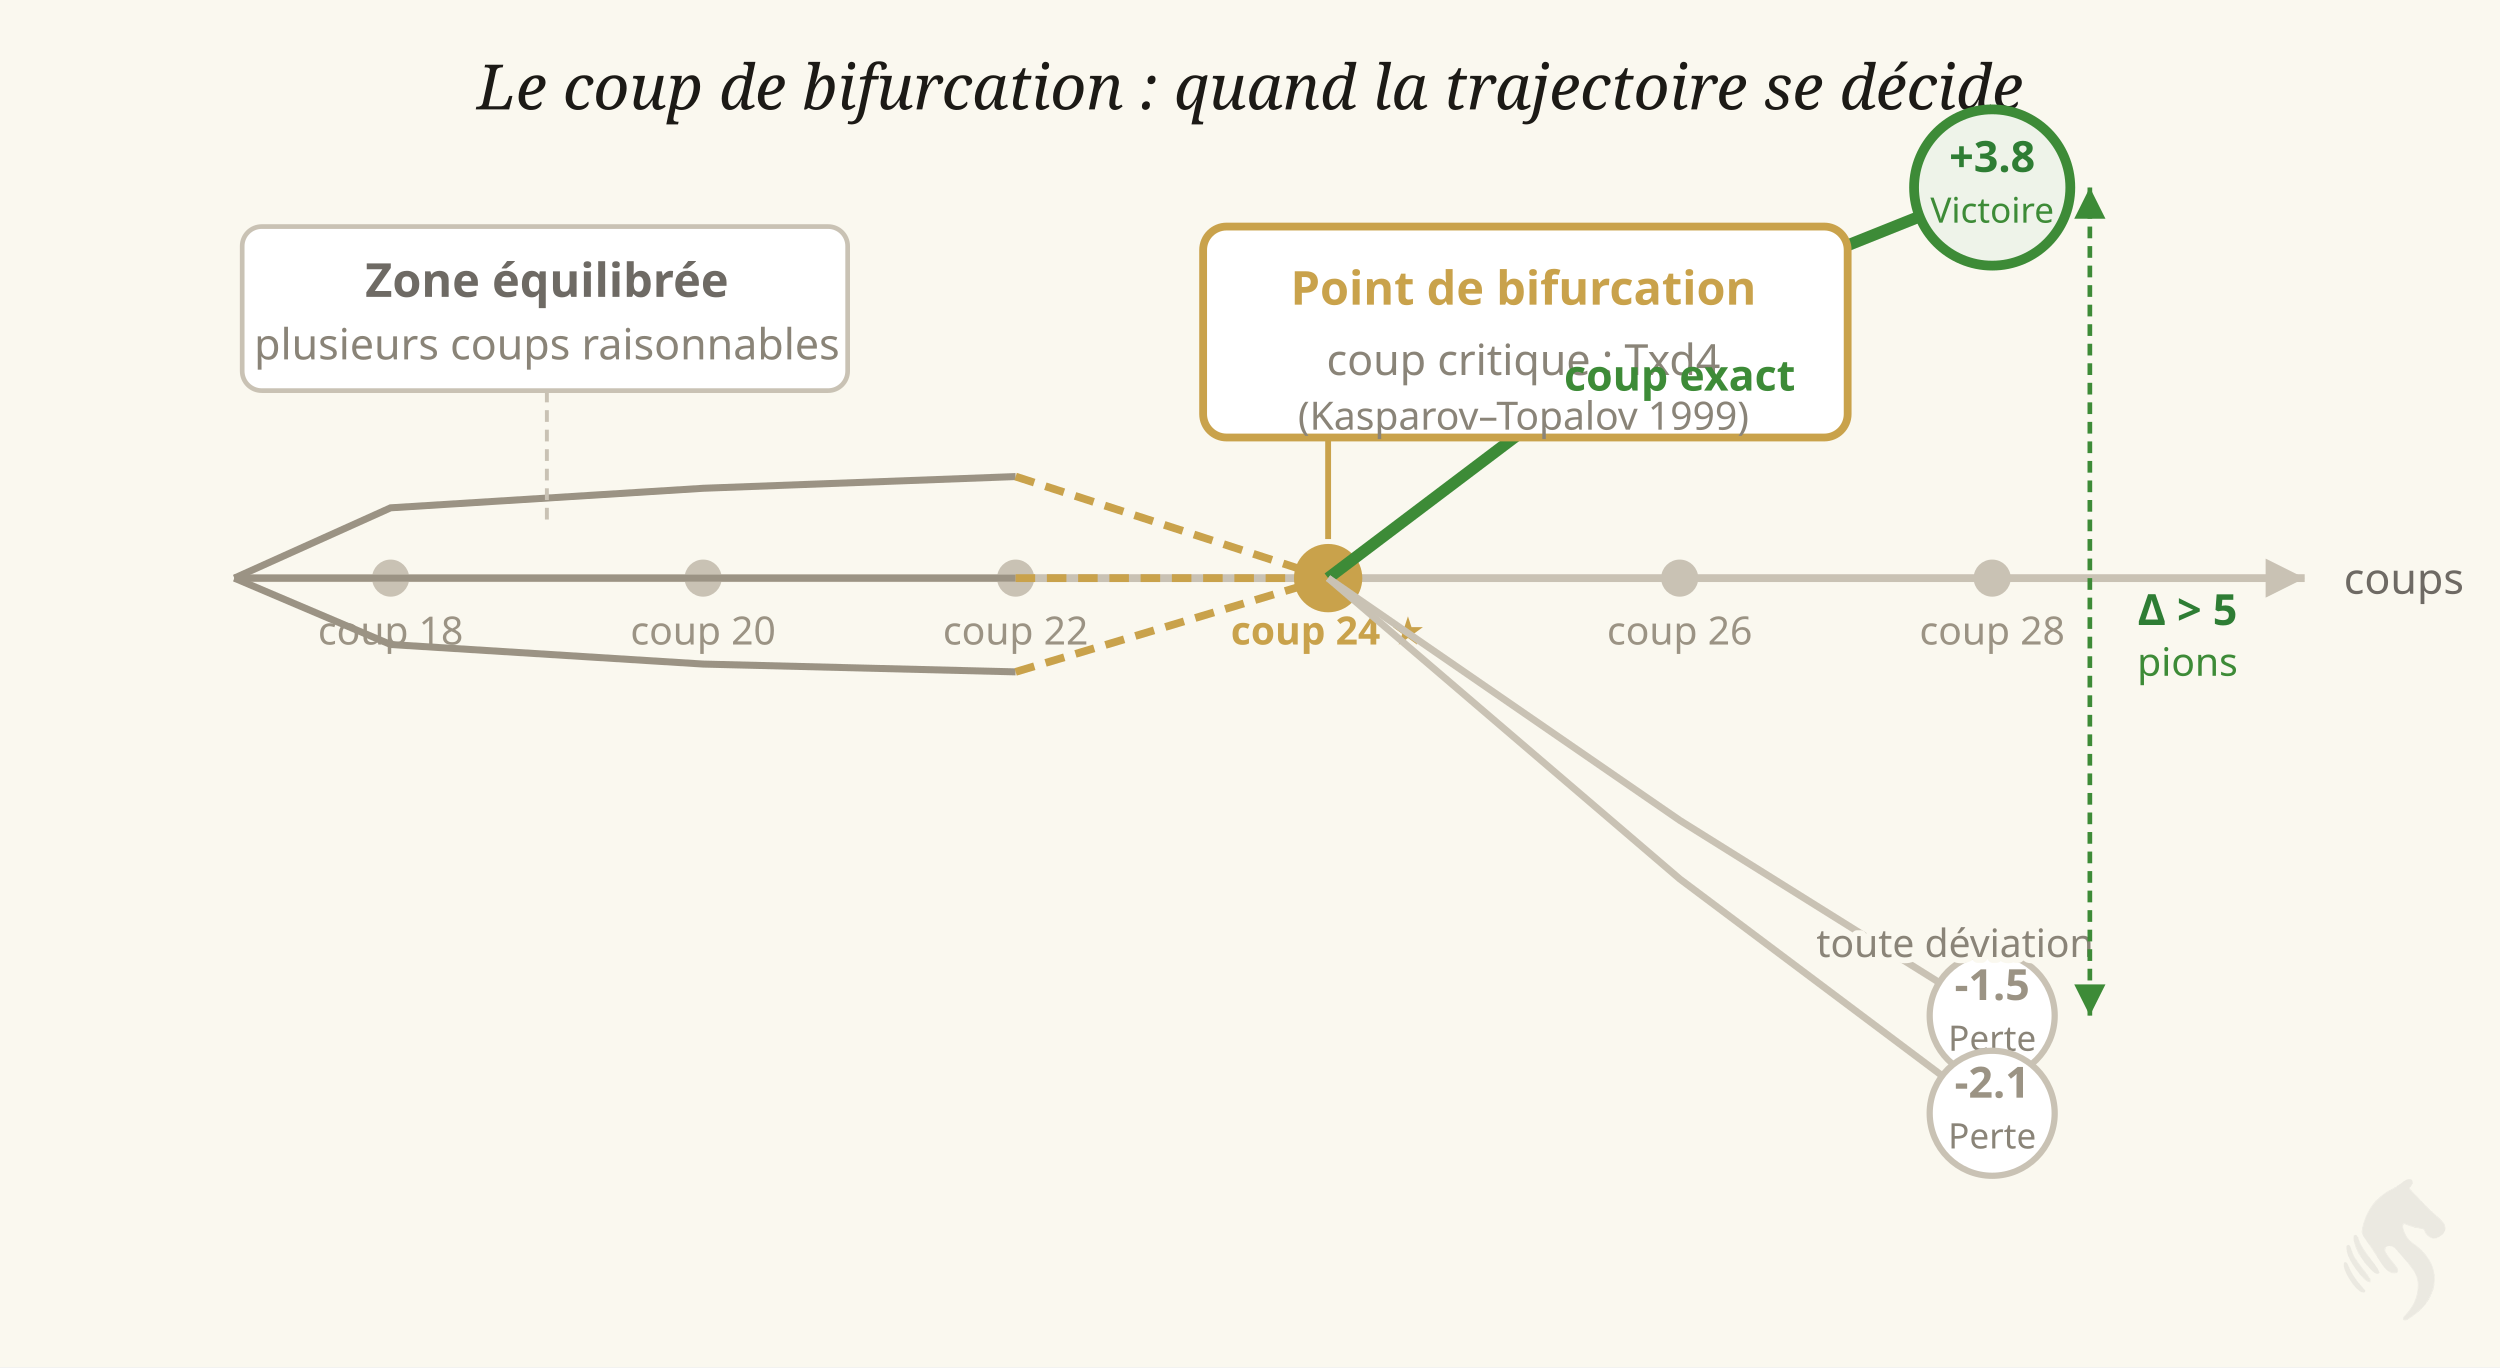
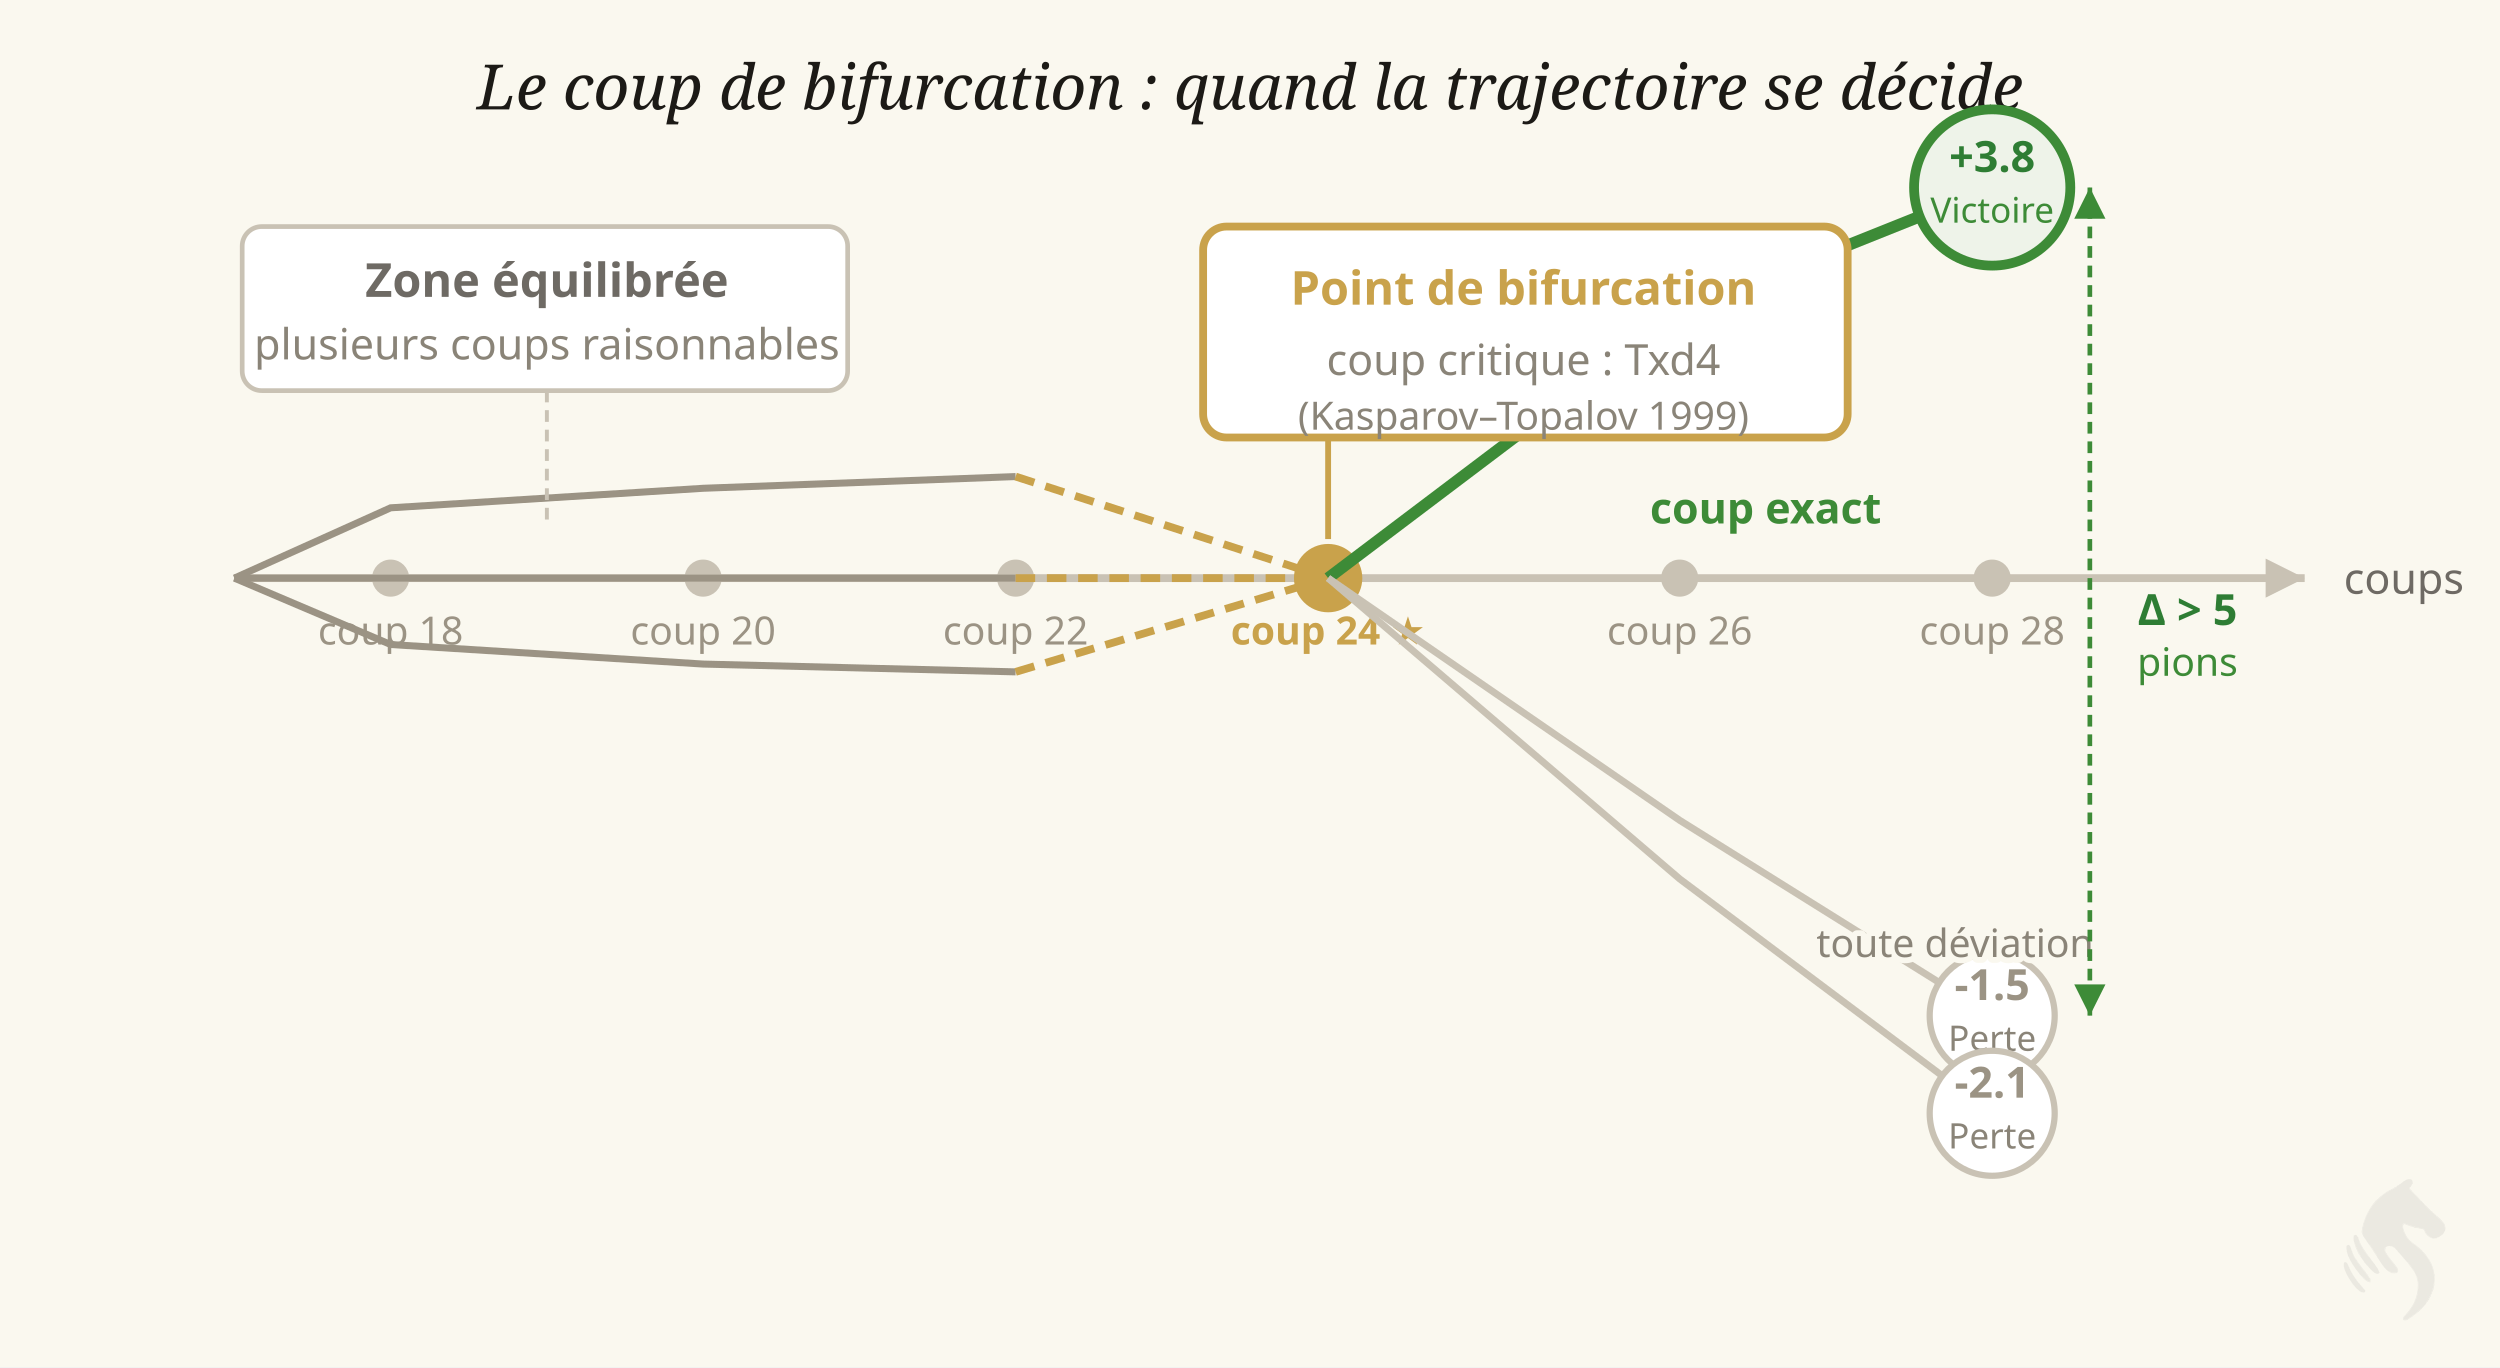
<svg xmlns="http://www.w3.org/2000/svg" width="640" height="350" viewBox="0 0 640 350" role="img" aria-labelledby="chaos2">
  <rect width="640" height="350" fill="#faf8ef" />
  <text x="320" y="28" text-anchor="middle" font-family="Georgia, serif" font-size="16" font-style="italic" fill="#1c1a16">Le coup de bifurcation : quand la trajectoire se décide</text>
  <line x1="60" y1="148" x2="590" y2="148" stroke="#c9c2b4" stroke-width="2" />
  <polygon points="590,148 580,143 580,153" fill="#c9c2b4" />
  <text x="600" y="152" font-family="system-ui, sans-serif" font-size="11" fill="#6e6a64">coups</text>
  <g stroke="#c9c2b4" stroke-width="1.5" fill="#c9c2b4">
    <circle cx="100" cy="148" r="4" />
    <circle cx="180" cy="148" r="4" />
    <circle cx="260" cy="148" r="4" />
    <circle cx="340" cy="148" r="8" fill="#c9a24b" stroke="#c9a24b" />
    <circle cx="430" cy="148" r="4" />
    <circle cx="510" cy="148" r="4" />
  </g>
  <g font-family="system-ui, sans-serif" font-size="10" fill="#9b9384" text-anchor="middle">
    <text x="100" y="165" stroke="#faf8ef" stroke-width="3" stroke-linejoin="round" paint-order="stroke">coup 18</text>
    <text x="180" y="165">coup 20</text>
    <text x="260" y="165" stroke="#faf8ef" stroke-width="3" stroke-linejoin="round" paint-order="stroke">coup 22</text>
    <text x="340" y="165" font-weight="700" fill="#c9a24b" stroke="#faf8ef" stroke-width="3" stroke-linejoin="round" paint-order="stroke">coup 24 ★</text>
    <text x="430" y="165">coup 26</text>
    <text x="510" y="165">coup 28</text>
  </g>
  <polyline points="60,148 100,130 180,125 260,122" fill="none" stroke="#9b9384" stroke-width="1.8" />
  <polyline points="60,148 100,148 180,148 260,148" fill="none" stroke="#9b9384" stroke-width="1.8" />
  <polyline points="60,148 100,165 180,170 260,172" fill="none" stroke="#9b9384" stroke-width="1.8" />
  <rect x="62" y="58" width="155" height="42" rx="5" fill="#fff" stroke="#c9c2b4" stroke-width="1.2" />
  <text x="140" y="76" text-anchor="middle" font-family="system-ui, sans-serif" font-size="12" font-weight="700" fill="#6e6a64">Zone équilibrée</text>
  <text x="140" y="92" text-anchor="middle" font-family="system-ui, sans-serif" font-size="11" fill="#8a8478">plusieurs coups raisonnables</text>
  <line x1="140" y1="100" x2="140" y2="135" stroke="#c9c2b4" stroke-width="1" stroke-dasharray="3 2" />
  <line x1="260" y1="148" x2="340" y2="148" stroke="#c9a24b" stroke-width="2" stroke-dasharray="5 3" />
  <line x1="260" y1="122" x2="340" y2="148" stroke="#c9a24b" stroke-width="2" stroke-dasharray="5 3" />
  <line x1="260" y1="172" x2="340" y2="148" stroke="#c9a24b" stroke-width="2" stroke-dasharray="5 3" />
  <polyline points="340,148 430,80 510,48" fill="none" stroke="#3d8b37" stroke-width="3" />
  <polyline points="340,148 430,210 510,260" fill="none" stroke="#c9c2b4" stroke-width="1.8" />
  <polyline points="340,148 430,225 510,285" fill="none" stroke="#c9c2b4" stroke-width="1.8" />
  <circle cx="510" cy="48" r="20" fill="#eef3e9" stroke="#3d8b37" stroke-width="2.5" />
  <text x="510" y="44" text-anchor="middle" font-family="system-ui, sans-serif" font-size="11" font-weight="700" fill="#2e7d34">+3.8</text>
  <text x="510" y="57" text-anchor="middle" font-family="system-ui, sans-serif" font-size="9" fill="#3d8b37">Victoire</text>
  <circle cx="510" cy="260" r="16" fill="#fff" stroke="#c9c2b4" stroke-width="1.6" />
  <text x="510" y="256" text-anchor="middle" font-family="system-ui, sans-serif" font-size="11" font-weight="700" fill="#9b9384">-1.5</text>
  <text x="510" y="269" text-anchor="middle" font-family="system-ui, sans-serif" font-size="9" fill="#8a8478">Perte</text>
  <circle cx="510" cy="285" r="16" fill="#fff" stroke="#c9c2b4" stroke-width="1.6" />
  <text x="510" y="281" text-anchor="middle" font-family="system-ui, sans-serif" font-size="11" font-weight="700" fill="#9b9384">-2.1</text>
  <text x="510" y="294" text-anchor="middle" font-family="system-ui, sans-serif" font-size="9" fill="#8a8478">Perte</text>
  <rect x="308" y="58" width="165" height="54" rx="6" fill="#fff" stroke="#c9a24b" stroke-width="2" />
  <text x="390" y="78" text-anchor="middle" font-family="system-ui, sans-serif" font-size="12" font-weight="700" fill="#c9a24b">Point de bifurcation</text>
  <text x="390" y="96" text-anchor="middle" font-family="system-ui, sans-serif" font-size="11" fill="#8a8478">coup critique : Txd4</text>
  <text x="390" y="110" text-anchor="middle" font-family="system-ui, sans-serif" font-size="10" fill="#8a8478">(Kasparov–Topalov 1999)</text>
  <line x1="340" y1="112" x2="340" y2="138" stroke="#c9a24b" stroke-width="1.5" />
-   <text x="430" y="100" text-anchor="middle" font-family="system-ui, sans-serif" font-size="11" font-weight="700" fill="#3d8b37">coup exact</text>
+   <text x="452" y="134" text-anchor="middle" font-family="system-ui, sans-serif" font-size="11" font-weight="700" fill="#3d8b37" stroke="#faf8ef" stroke-width="3" stroke-linejoin="round" paint-order="stroke">coup exact</text>
  <text x="465" y="245" text-anchor="start" font-family="system-ui, sans-serif" font-size="10" fill="#8a8478" stroke="#faf8ef" stroke-width="3" stroke-linejoin="round" paint-order="stroke">toute déviation</text>
  <line x1="535" y1="48" x2="535" y2="260" stroke="#3d8b37" stroke-width="1.2" stroke-dasharray="3 2" />
  <polygon points="535,48 531,56 539,56" fill="#3d8b37" />
  <polygon points="535,260 531,252 539,252" fill="#3d8b37" />
  <text x="560" y="160" text-anchor="middle" font-family="system-ui, sans-serif" font-size="11" font-weight="700" fill="#2e7d34">Δ &gt; 5</text>
  <text x="560" y="173" text-anchor="middle" font-family="system-ui, sans-serif" font-size="10" fill="#3d8b37">pions</text>
  <g id="wm" opacity="0.07" transform="translate(600.0,301.9) scale(0.0416)" aria-hidden="true">
    <g fill="#1e1e1e" fill-rule="evenodd">
      <path d="M411.5-.5h-16a76 76 0 0 0-24.5 12q-.62-.7-1.5-1l-2 4a4 4 0 0 1-1.5-1 7 7 0 0 1-2.5 3.5 253 253 0 0 0-17 13q-1.42.93-2.5-.5-5.2 7.95-14.5 9a9.4 9.4 0 0 1-4 6q2.3.02 1.5 2A461 461 0 0 1 278.5 73q-13.2 7.95-26 16.5-1.59-1.38 0-3-2.35.35-4 2 .9.98 2 2-92.12 67.08-125.5 177a1316 1316 0 0 0-10 44 51.2 51.2 0 0 0 4.5 31q.1 3.33-2 1l4.5 11q1-2 2 0l5 10 1-1q6 10.95 13 21a651 651 0 0 1 18.5 25 3.4 3.4 0 0 1 1.5-3q21.52 33 43 66 .3 3.4-2.5 1v2a1542 1542 0 0 1 21 32q1 0 1 1a319 319 0 0 0 25 35 160 160 0 0 0 27 25 3.1 3.1 0 0 1 1-3q23.18 14.62 49 5.5 5-2.83 4-8.5-.15-4.6-1.5-9a618 618 0 0 0-55.5-73.5q3-.91 5 1.5a23.5 23.5 0 0 0-7-9q.63 2.4 2 4.5-.17 2.58-1.5.5a364 364 0 0 1-17.5-26.5 50 50 0 0 1-4.5-22.5q.9-4.71 3-9 .63 1.88 2.5 2a7 7 0 0 1 2-3q9.28-8.1 22-8a86 86 0 0 1 23 4.5 11 11 0 0 1 3 4.5q2.58-1.75 5 .5l21.5 23.5q.74 1.95.5 4 3.56 1 6 4a1094 1094 0 0 0 30 34.5l-1 1q3.7 2.7 7.5 5.5a23 23 0 0 1 2 5l5 3a22 22 0 0 0 5.5 8 11.5 11.5 0 0 0 4 4 3.9 3.9 0 0 0-2-3.5q1.7-1.12 3 .5a705 705 0 0 1 42 57.5q-.65 1.46-2 1.5a169 169 0 0 1 10 19 3.8 3.8 0 0 0-.5 4q1 2 2 0 1.4 2.05 2.5 4-.25-2.55.5-5a185 185 0 0 1 11 83q-1 2-2 0a9 9 0 0 0-1.5-4v9a2.3 2.3 0 0 0 1.5-1q.75 10.55-1 21a337 337 0 0 1-18 56l-2.5 3q-1.2-.69-1-2a36 36 0 0 0-4 7 5.2 5.2 0 0 0 3.5-4 4.3 4.3 0 0 1 0 4 350 350 0 0 1-33 52 1108 1108 0 0 1-30 35q-7.17 20.32 13.5 14.5a34 34 0 0 1 6-3 1496 1496 0 0 1 54-37 942 942 0 0 0 29-27q1.25-1.03 2 .5a11 11 0 0 0-3 4q1.35-1.65 2.5 0a29 29 0 0 1 4.5-6 40 40 0 0 0 9-10.5l6-4-1-1a25 25 0 0 1 8.5-7.5q-1.47-2.67 1-5 .22 4.17 2.5 1.5-1.94-3.13 2-4l-1-1q1.48-3.25 4-5.5a8 8 0 0 0-3-1q37.8-53.63 47.5-119 8.4-83.08-38-152a364 364 0 0 0-28-35q-1.03-1.25.5-2 3.58 2.23 2-1l-4-2a5 5 0 0 1-3-.5 484 484 0 0 0-70-58q-.7-.62-1-1.5 1.05-.43 2-1v-3a6 6 0 0 1-5-2q-.66-.1-1 .5 3.72 2.61 0 3-34.57-32.88-46-79.5.2-2.3 2-3v-4q-1.94 5.58-3.5 0-1-9 0-18 2.16-6.4 8.5-8a78 78 0 0 1 22 7.5 403 403 0 0 0 66 18l9 3q-2.45.75-5 .5-1.59 1.6 0 3a16 16 0 0 1 6.5-1 7.3 7.3 0 0 1 2 3q1.38-2.6 3.5-2-1.1-2.32-4-2.5 15.09-2.3 25.5 8.5 5.35 10.23 10 21 12.95 20.94 36.5 28.5-1.88.63-2 2.5a30 30 0 0 0 12.5 3q4.43-.1 8-2 3.2 3.87 5.5-1 1.2.69 1 2a39 39 0 0 0 4.5-2l1 1q.69-1.87-1.5-2.5a12 12 0 0 0 7-3q1.88-1.1 3 .5 2.22-3.62 6-2a8.7 8.7 0 0 1 3-4 41 41 0 0 1 12-6.5l-2-1 5.5-3.5q.62.7 1.5 1 1.82-1.15 0-2.5 1.42-.93 2.5.5a5.8 5.8 0 0 1 .5-4 39 39 0 0 1 6-4.5q-1.55-2.25.5-4.5 3.25-3.5 5-8 1.38-.64 2.5-1-.8-1.05-2-1.5 1.85-5.82 3-11.5v-10h-1q-.85 6-2.5 12-.16-4.46.5-9a63 63 0 0 0-12.5-31 478 478 0 0 0-45.5-44.5q3.06.72 6 2.5-3.15-3.9-7-7.5l1-1q-1.4-1.05-2 .5 1.77 2.4-.5 4a781 781 0 0 1-67.5-65.5l1-.5a29 29 0 0 0 7 6 93 93 0 0 0-14-15 24.5 24.5 0 0 0-9-9.5l1-1a44 44 0 0 0-7-4.5q1.44 2.2 3.5 4 1 1.5 0 3l-72-76q-5.34-7.85 1.5-14.5 1.98-.8 2 1.5a69 69 0 0 1 6-3.5q-1.95-1.94 0-3.5a31 31 0 0 0 6-12q2.05.24 4-.5a79 79 0 0 0-1.5-17.5 94 94 0 0 0-5-10l-1 1a87 87 0 0 0-5.5-3" />
      <path d="M325.5 44.5q-3.85 1.03-7 3.5a4.2 4.2 0 0 1-4.5-.5q-2.75 2.49-3.5 6-6.97 2.94-14 6-6.75 3.75-13.5 8-.62-.7-1.5-1a37.6 37.6 0 0 1-17 10.5 263 263 0 0 0-12 9.5q-1.59 1.62 0 3 12.8-8.55 26-16.5A461 461 0 0 0 327 46.5q.8-1.98-1.5-2m148 86-21-24a209 209 0 0 1-21-21.5l-8.5-8.5q-4.8-3.3-6-9-9.1-4.3-11.5-13a13 13 0 0 0 3-6q-.02-2.3-2-1.5-6.84 6.65-1.5 14.5l72 76q1-1.5 0-3a20 20 0 0 1-3.5-4m89 86a198 198 0 0 0-17.5-15q.4-2.17-.5-4-3.63-1.2-7-3a26 26 0 0 0-6-6 430 430 0 0 1-27-27.5 2.4 2.4 0 0 0-2-.5 29 29 0 0 1-7-6l-1 .5a781 781 0 0 0 67.5 65.5q2.27-1.6.5-4m-314-128a247 247 0 0 0-42 35.5 14.5 14.5 0 0 1-5 4l1 1a9.3 9.3 0 0 1-6 2.5 76 76 0 0 1-16 20q.3.88 1 1.5a9.4 9.4 0 0 0-5.5 6.5q-1-2-2 0-.93 1.42.5 2.5a25 25 0 0 0-6.5 8.5q-1.6 1.05-3.5 1.5 1.21.45 2 1.5a43 43 0 0 0-7 10 352 352 0 0 0-19.5 37 2.9 2.9 0 0 1-2.5 1 3.3 3.3 0 0 0 2 1.5 47 47 0 0 1-3.5 5.5l-12 34q-.98-1.8-1.5 0 1.4 1.9.5 4a33 33 0 0 1-3.5 5.5q.78.84 1 2a212 212 0 0 0-10 49.5 36 36 0 0 0 7 20q2.1 2.33 2-1a51.2 51.2 0 0 1-4.5-31 1316 1316 0 0 1 10-44q33.38-109.92 125.5-177-1.1-1.02-2-2m376 206q-.5-10.25-5-19.5 1.5-4.37-1.5-.5l-6.5-11q-5.55-3.6-7.5-10l-1 1q-3.75-5.75-9.5-9.5l1-1a850 850 0 0 0-9-7q1.14-2.04-1.5-3.5-1.08 1.43-2.5.5-2.84-1.65-2-4a5 5 0 0 0-3-.5 5 5 0 0 0-.5-3l-1 1a7 7 0 0 0-4.5-3 21 21 0 0 0-6-2.5 478 478 0 0 1 45.5 44.5 63 63 0 0 1 12.5 31q-.66 4.54-.5 9 1.65-6 2.5-12m-259 3v-1q-2.22-5.79 1-11.5l-2-2a67 67 0 0 0 1.5-5.5q.93 7.1 3.5 1-2.43-3.37 2-4a4.3 4.3 0 0 1 2.5 3q.45-1.21 1.5-2 2.3.75 4 2a326 326 0 0 1 28 10.5q11.4 3.22 23 6 1.05 1.6 1.5 3.5 1-4 2 0 1.08-1.43 2.5-.5-1.81 1.35 0 2.5 3.25-.47 7-2 1.85.03 3 1 5.83.22 11 2h5q2.55.25 5-.5l-9-3a403 403 0 0 1-66-18 78 78 0 0 0-22-7.5q-6.34 1.6-8.5 8-1 9 0 18 1.56 5.58 3.5 0m109 6a4.7 4.7 0 0 1 4 3q3.6-3.98 6 1l1-2 4 2a65 65 0 0 1 7.5 10q1.1 3.55 2.5 7-1.77 2.95 2 4 13.35 23.91 39 33 .12-1.87 2-2.5-23.55-7.56-36.5-28.5a305 305 0 0 0-10-21q-10.41-10.8-25.5-8.5 2.9.18 4 2.5m-410 86a9 9 0 0 0 1.5-4 310 310 0 0 0 37.5 86q-1.1 1.02-2 2a40 40 0 0 0 8.5 12 139 139 0 0 0 15 21q2.31 2.97 1.5 6 5.9 1.14 7.5 7 5.7 2.47 5 8 3.8 1.06 6.5 4 20.24 25.5 46 45.5a39 39 0 0 0 20 5 46 46 0 0 1 9-7.5 818 818 0 0 1-10-21.5q1.43-1.08.5-2.5a27 27 0 0 1-3.5-2 185 185 0 0 0-16-23.5q1.43-1.08.5-2.5a13.3 13.3 0 0 1-5.5-5 617 617 0 0 0-22.5-29v-4l-1 1a13 13 0 0 1-4.5-6 11.5 11.5 0 0 1-4-4q-.03 2.3-2 1.5A471 471 0 0 1 97 390.5q-1.8-3.04-.5-6 1.02.54 2 1a9 9 0 0 0-2-4.5q3.83-2.28-1-2.5a597 597 0 0 1-7-18.5l2-1a3.3 3.3 0 0 1-2-3.5 3.1 3.1 0 0 1-3-1q-7.35-19.46-24-8 1.03 2.34-.5 5a97 97 0 0 0 3.5 38" />
      <path d="M365.5 301.5q-1.8.7-2 3 11.43 46.62 46 79.5 3.72-.39 0-3 .34-.6 1-.5-2.4-2.22-5-4.5l2-2q-2.45-.75-5-.5a8.4 8.4 0 0 0-.5-4q-1.72 1.44-3-1a28 28 0 0 1-3.5-6q-.5 2-1 0a143 143 0 0 1-18-31q-6.22-11.64-9-27a7 7 0 0 0-2-3m-211 174a45 45 0 0 1-9.5-15q-1 2-2 0a41 41 0 0 0-6-9l-1-5-1 1a989 989 0 0 1-17.5-25.5q.7-.62 1-1.5a7.7 7.7 0 0 1-5-6 163 163 0 0 1-15-29q-.98-.46-2-1-1.3 2.96.5 6a471 471 0 0 0 55.5 86.5q1.97.8 2-1.5m-90-86q-2.05 2.77 1.5 4 3.6 16.25 9.5 30.5-2.48 3.62 2 3.5 3.65 9.3 8 18.5l-1 1a11.4 11.4 0 0 1 6 8q-.7.62-1 1.5a10.5 10.5 0 0 1 3.5 5l1-1a62 62 0 0 0 7.5 13q.9-.98 2-2a310 310 0 0 1-37.5-86 9 9 0 0 1-1.5 4m48 210a3.9 3.9 0 0 0-2-3.5q1.7-1.12 3 .5a127 127 0 0 0 39 32q11.3 4.6 8.5-7a147 147 0 0 0-17-32 1467 1467 0 0 0-40-51 554 554 0 0 1-48.5-75l1-1q.84 5.22 6 5a51.6 51.6 0 0 1-11.5-27l-1 2a159 159 0 0 0-11-31 14.3 14.3 0 0 0-10.5-8q-3.2.01-6 1.5-2.85 3.45-6 6.5-.87 16.85 3 33.5a3.6 3.6 0 0 1-2 2q1.38.56 2.5 1.5 3.15 9.81 6.5 19.5-1.21.45-2 1.5a29 29 0 0 0 5.5 7A256 256 0 0 0 55.5 525l-2 1a6.4 6.4 0 0 0 4 1.5 332 332 0 0 0 38.5 53l3.5 5.5-1 1q1.9 1.67 3.5.5a36 36 0 0 0 10.5 12m303-214q-.95.57-2 1 .3.88 1 1.5a484 484 0 0 1 70 58q1.42.72 3 .5a43 43 0 0 0-10-12.5l1-1q-2.66 1.47-5-1a36 36 0 0 0-10-10q1.81-1.35 0-2.5a8 8 0 0 1-3.5 0q-4.57-5.7-10-8a13 13 0 0 0-6.5-5.5 11.5 11.5 0 0 1-3.5-4.5q-.62.7-1.5 1a17.7 17.7 0 0 0-8-5.5q-2.84-1.65-2-4-7.47-2.25-13-7.5m-254 24a526 526 0 0 1 23.5 37 55 55 0 0 1 9 15l1-1a65 65 0 0 0 8.5 13q2.8 2.4 2.5-1-21.48-33-43-66a3.4 3.4 0 0 0-1.5 3m111 63q.16-.93 1-1.5a7 7 0 0 1-3.5-2.5 17.5 17.5 0 0 0-5.5-8q3.7-4.18-2.5-5a41 41 0 0 1-7.5-18.5l2-3a7.2 7.2 0 0 1-2-4.5 3.1 3.1 0 0 0 3-1 37 37 0 0 0-1-7q-1.87-.12-2.5-2a36 36 0 0 0-3 9 50 50 0 0 0 4.5 22.5 364 364 0 0 0 17.5 26.5q1.33 2.08 1.5-.5-1.37-2.1-2-4.5m-272 45v19q2.55 12.15 7 24 15.37 37.49 37 68a54 54 0 0 0 9 12.5q-1.58 2.58 2 3l-1 1 5.5 4.5a82 82 0 0 0 9 12q6.5 6.26 12.5 13 9.5 6.75 17.5 15l1-1q4.56 3.52 9 7l1-2a89 89 0 0 0 13.5 3.5q13.85-4.6 6.5-17.5-1.73 1.44-3-1a307 307 0 0 1-13.5-16 16 16 0 0 0-6-5.5q1.43-1.08.5-2.5a27.2 27.2 0 0 1-12.5-15 3.1 3.1 0 0 1-3-1q-7.5-10.25-15.5-20-.93-1.42.5-2.5a16 16 0 0 1-6-5.5 880 880 0 0 1-19-29.5q.7-.62 1-1.5a8 8 0 0 1-4-4 94 94 0 0 1-12.5-26l-1 1q-3.8-4.62-1.5-10a3.1 3.1 0 0 1-3-1 198 198 0 0 1-7-15.5l1-1a55 55 0 0 1-9-11q-2.85-1.46-6-2l3-1a22 22 0 0 0-9 2 11.4 11.4 0 0 0-4 6.5m277 51a48 48 0 0 0 12 5q-.57 3.66 2 2a5.3 5.3 0 0 1 3.5 3l1-2a45 45 0 0 0 26 0q.45 1.21 1.5 2 1.27-3.4 4-2 1.81-1.15 0-2.5l3-1.5a21 21 0 0 0 3.5-4q1.4-8.23-1.5-16 .3-.88 1-1.5-5.22-1.95-4-7a193 193 0 0 1-18-23.5 16 16 0 0 0-3.5-3q-4.05-7.43-9-12a284 284 0 0 0-14-17q-.75-1.58.5-3a19 19 0 0 1-6-4 4.35 4.35 0 0 0-5-1.5 618 618 0 0 1 55.5 73.5q1.35 4.4 1.5 9 1 5.67-4 8.5-25.82 9.12-49-5.5a3.1 3.1 0 0 0-1 3m115-56a264 264 0 0 1 16 22q-1.7 3.04 1.5 1a494 494 0 0 1 16.5 23l7 10q1.35-.04 2-1.5a705 705 0 0 0-42-57.5q-1.3-1.62-3-.5a3.9 3.9 0 0 1 2 3.5" />
      <path d="M112.5 599.5q7 9.5 16 17 2 0 2 2 6.9 3.77 11 8.5l13 5.5a5.7 5.7 0 0 0 6 0q2.07 3.94 4 0-3.37-1.23-.5-3 .22-6.86.5-13.5l-3-3.5 3-2.5q-4.58-.9-7.5-4.5a79 79 0 0 0-10.5-16.5q2.67 1.47 5-1a12 12 0 0 1-8.5-3.5 92 92 0 0 0-17.5-23.5l2-1-6.5-4.5a2294 2294 0 0 1-34.5-47q-1 0-1-1-5.27-4.75-4-11.5-2.25-3.25-3.5.5A227 227 0 0 1 61.5 469q.84-.57 1-1.5-5.16.22-6-5l-1 1a554 554 0 0 0 48.5 75 1467 1467 0 0 1 40 51q10.5 14.98 17 32 2.8 11.6-8.5 7a127 127 0 0 1-39-32q-1.3-1.62-3-.5a3.9 3.9 0 0 1 2 3.5m335-4a3349 3349 0 0 1 7.5 35q2.3 19.53.5 39a9 9 0 0 1 1.5 4q1 2 2 0a185 185 0 0 0-11-83q-.75 2.45-.5 5m44-147q1.58 3.23-2 1-1.53.75-.5 2a364 364 0 0 1 28 35q46.4 68.92 38 152-9.7 65.37-47.5 119 1.46.15 3 1a12 12 0 0 0 3.5-6q1.58 1.52 3.5.5-1.16-8.12 7-11-1.6-1.75 1-2.5-.12-8.5 6-14-.81-.1-1-1a3.1 3.1 0 0 1 3-1 5.4 5.4 0 0 1 3-5.5q-1.2-.45-2-1.5a67 67 0 0 0 4.5-10l1 2a9 9 0 0 1 2.5-5l-1-2a6.3 6.3 0 0 1 4-.5 6.5 6.5 0 0 0-3-3 225 225 0 0 1 11-24.5q-.53-1.8-1.5 0-.3-4.51 1-9l1 1a67 67 0 0 0 1.5-13q7.4-.7 1-5a232 232 0 0 0 2-53l.5-5q.57.84 1.5 1a8 8 0 0 0-2.5-5q-6.56-49.08-31.5-89 2.03-1.77-.5-3l-1 1a696 696 0 0 1-17.5-26q-2.18-1.53-1-3.5-3.93-.91-5-4.5-1.26-.5-1-2a69 69 0 0 0-6.5-5q-.69-1.87 1.5-2.5a14 14 0 0 0-4-2.5m-36 230a273 273 0 0 1-13.5 57q-1.4.82-2.5 2 2.69 6.4-4 8.5l2 1a30 30 0 0 0-3 8.5q-.2 1.31 1 2l2.5-3a337 337 0 0 0 18-56 89 89 0 0 0 1-21q-.57.84-1.5 1m-25 84a185 185 0 0 1-24 38l-2.5 6a25 25 0 0 0-6.5 7q-13.95 16.7-28.5 33-1.16 4.05-3.5 7.5-1.35 4.25-1 8a16 16 0 0 1 6 5.5h14a20 20 0 0 1 10-3.5q1.71-1.12 0-2.5a81 81 0 0 0 18.5-12q.62.7 1.5 1a71 71 0 0 1 2-4q1-2 2 0 1.7-4.54 4.5-1a38 38 0 0 1 4.5-6.5 189 189 0 0 0 30.5-23.5q4.55 3.9 4-3a4.6 4.6 0 0 1 4.5-2v-3a5 5 0 0 0 3-.5 41 41 0 0 1 3-5.5 11 11 0 0 1 3-4q-.75-1.53-2-.5a942 942 0 0 1-29 27 1496 1496 0 0 0-54 37 34 34 0 0 0-6 3q-20.67 5.82-13.5-14.5a1108 1108 0 0 0 30-35 350 350 0 0 0 33-52 4.3 4.3 0 0 0 0-4 5.2 5.2 0 0 1-3.5 4" />
    </g>
  </g>
</svg>
